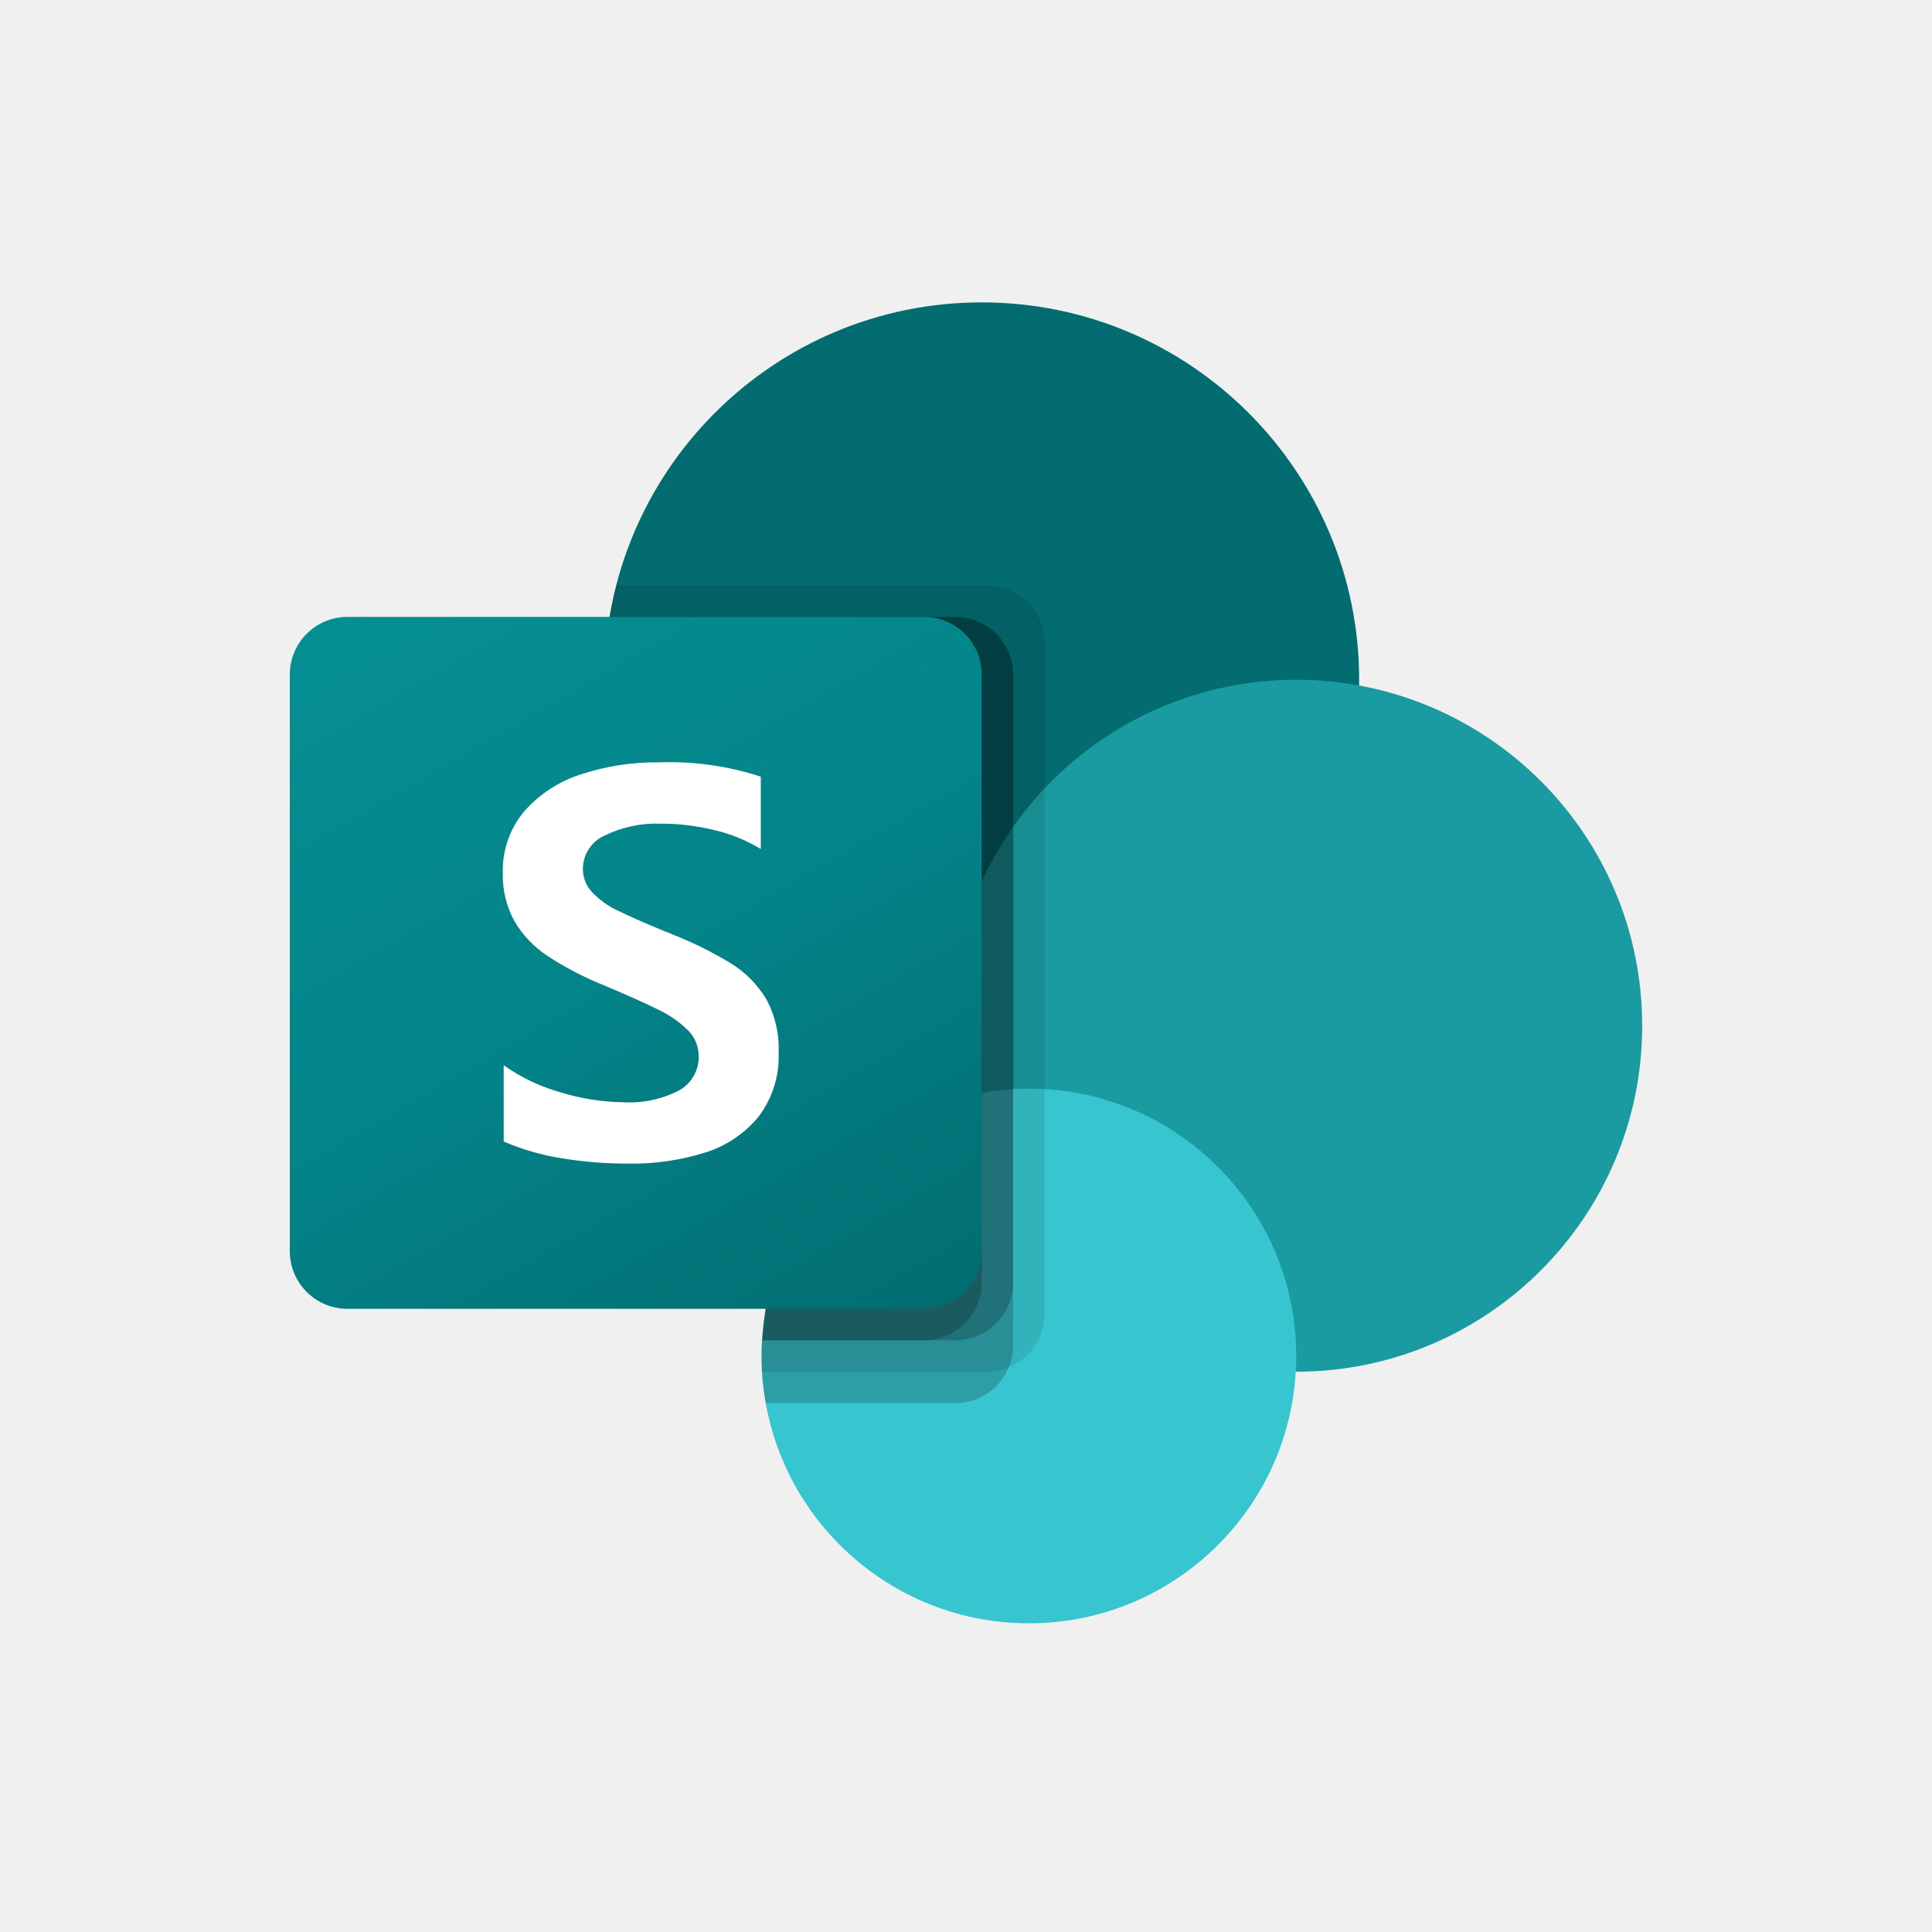
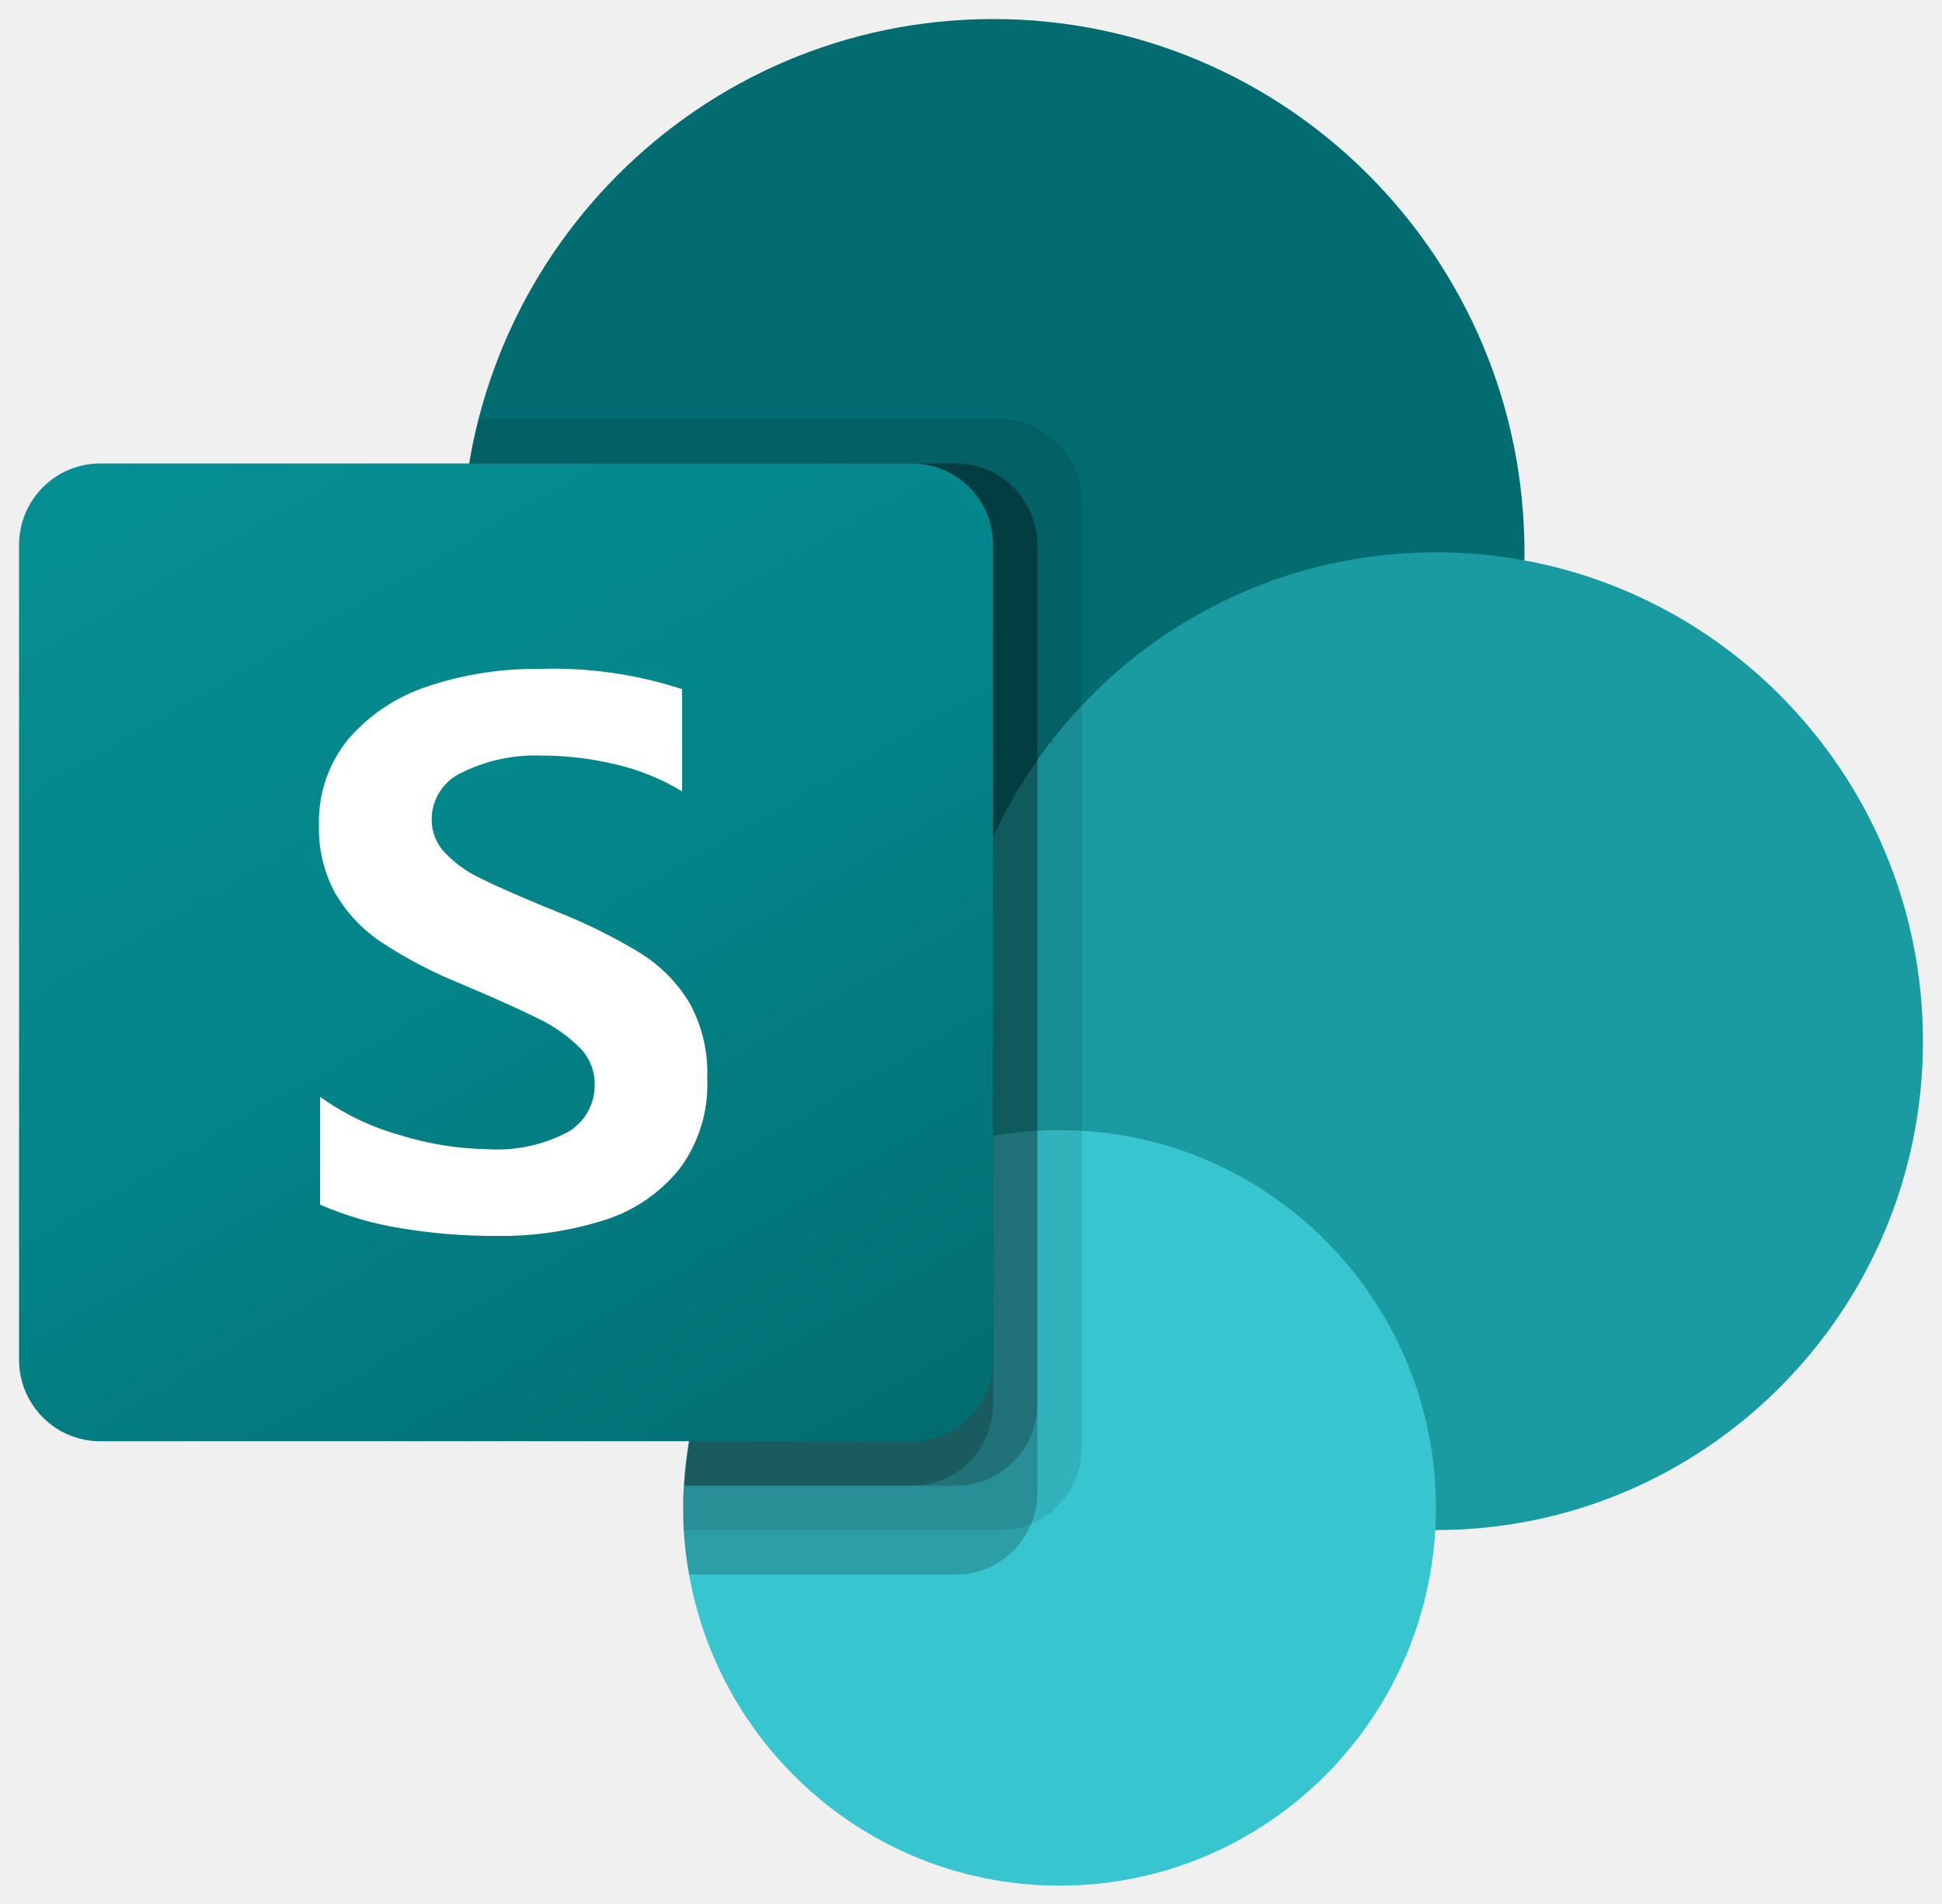
- <svg xmlns="http://www.w3.org/2000/svg" fill="none" height="100" viewBox="0 0 100 100" width="100">
-   <linearGradient id="a" gradientUnits="userSpaceOnUse" x1="21.222" x2="44.592" y1="29.599" y2="70.076">
+ <svg xmlns="http://www.w3.org/2000/svg" fill="none" height="100" viewBox="0 0 102 100" width="102">
+   <linearGradient id="a" gradientUnits="userSpaceOnUse" x1="9.888" x2="43.462" y1="20.999" y2="78.93">
    <stop offset="0" stop-color="#058f92" />
    <stop offset=".5" stop-color="#038489" />
    <stop offset="1" stop-color="#026d71" />
  </linearGradient>
-   <path d="m50.814 54.721c10.789 0 19.535-8.746 19.535-19.535s-8.746-19.535-19.535-19.535c-10.789 0-19.535 8.746-19.535 19.535s8.746 19.535 19.535 19.535z" fill="#036c70" />
-   <path d="m67.093 71c9.89 0 17.907-8.017 17.907-17.907 0-9.89-8.017-17.907-17.907-17.907-9.89 0-17.907 8.017-17.907 17.907 0 9.89 8.017 17.907 17.907 17.907z" fill="#1a9ba1" />
-   <path d="m53.256 84.023c7.642 0 13.837-6.195 13.837-13.837 0-7.642-6.195-13.837-13.837-13.837s-13.837 6.195-13.837 13.837c0 7.642 6.195 13.837 13.837 13.837z" fill="#37c6d0" />
+   <path d="m52.163 57.022c15.412 0 27.907-12.541 27.907-28.011 0-15.47-12.494-28.011-27.907-28.011s-27.907 12.541-27.907 28.011c0 15.47 12.494 28.011 27.907 28.011z" fill="#036c70" />
+   <path d="m75.419 80.362c14.128 0 25.581-11.496 25.581-25.677 0-14.181-11.453-25.677-25.581-25.677s-25.581 11.496-25.581 25.677c0 14.181 11.453 25.677 25.581 25.677z" fill="#1a9ba1" />
+   <path d="m55.651 99.037c10.917 0 19.767-8.883 19.767-19.841 0-10.958-8.85-19.841-19.767-19.841-10.917 0-19.767 8.883-19.767 19.841 0 10.958 8.85 19.841 19.767 19.841z" fill="#37c6d0" />
  <g fill="#000">
-     <path d="m54.07 33.281v34.739c-.008 1.207-.74 2.292-1.856 2.751-.355.15-.737.228-1.123.228h-11.656c-.016-.277-.016-.537-.016-.814-.005-.272.005-.543.033-.814.298-5.204 3.504-9.795 8.286-11.867v-3.028c-10.643-1.687-17.904-11.682-16.218-22.326.012-.074.024-.147.036-.221.081-.549.195-1.093.342-1.628h19.193c1.643.006 2.973 1.336 2.979 2.979z" opacity=".1" />
-     <path d="m49.463 31.93h-17.907c-1.809 10.624 5.337 20.703 15.961 22.512.322.055.645.102.969.14-5.046 2.393-8.724 9.19-9.037 14.79-.027.271-.038.542-.033.814 0 .277 0 .537.016.814.029.547.1 1.091.212 1.628h9.816c1.207-.008 2.292-.74 2.751-1.856.15-.355.228-.737.228-1.123v-34.739c-.006-1.642-1.335-2.972-2.977-2.979z" opacity=".2" />
-     <path d="m49.463 31.93h-17.907c-1.808 10.625 5.339 20.705 15.964 22.513.217.037.435.07.654.1-4.884 2.566-8.416 9.346-8.722 14.829h10.012c1.64-.012 2.967-1.339 2.979-2.979v-31.484c-.006-1.643-1.336-2.973-2.979-2.979z" opacity=".2" />
-     <path d="m47.835 31.93h-16.279c-1.708 10.03 4.577 19.69 14.44 22.192-3.734 4.267-6.025 9.604-6.544 15.25h8.384c1.643-.006 2.973-1.336 2.979-2.979v-31.484c-.001-1.645-1.334-2.978-2.979-2.979z" opacity=".2" />
+     <path d="m56.814 26.28v49.813c-.012 1.731-1.057 3.286-2.651 3.945-.508.216-1.053.327-1.605.327h-16.651c-.023-.397-.023-.77-.023-1.167-.008-.39.008-.779.046-1.167.426-7.462 5.005-14.045 11.837-17.017v-4.342c-15.205-2.418-25.578-16.751-23.168-32.013.017-.106.034-.211.052-.317.116-.787.279-1.567.488-2.334h27.418c2.347.009 4.247 1.916 4.256 4.272z" opacity=".1" />
+     <path d="m50.232 24.342h-25.581c-2.584 15.234 7.625 29.686 22.802 32.28.46.079.921.145 1.384.201-7.209 3.431-12.463 13.177-12.909 21.207-.039.388-.054.777-.046 1.167 0 .397 0 .77.023 1.167.042.785.143 1.565.302 2.334h14.023c1.724-.012 3.274-1.06 3.93-2.661.215-.51.326-1.057.326-1.611v-49.813c-.009-2.354-1.908-4.261-4.253-4.272z" opacity=".2" />
+     <path d="m50.233 24.342h-25.581c-2.584 15.236 7.627 29.689 22.805 32.282.31.053.622.101.934.143-6.977 3.679-12.023 13.401-12.46 21.263h14.302c2.343-.018 4.238-1.92 4.256-4.272v-45.144c-.009-2.355-1.909-4.263-4.256-4.272z" opacity=".2" />
+     <path d="m47.907 24.342h-23.256c-2.44 14.383 6.539 28.233 20.628 31.82-5.335 6.118-8.607 13.771-9.349 21.867h11.977c2.347-.009 4.247-1.916 4.256-4.272v-45.144c-.001-2.359-1.906-4.27-4.256-4.272z" opacity=".2" />
  </g>
-   <path d="m17.984 31.93h29.846c1.648 0 2.984 1.336 2.984 2.984v29.846c0 1.648-1.336 2.984-2.984 2.984h-29.846c-1.648 0-2.984-1.336-2.984-2.984v-29.846c0-1.648 1.336-2.984 2.984-2.984z" fill="url(#a)" />
-   <path d="m28.328 49.473c-.699-.464-1.283-1.081-1.708-1.805-.411-.757-.616-1.609-.594-2.47-.037-1.166.357-2.304 1.105-3.199.787-.896 1.803-1.559 2.94-1.918 1.295-.426 2.652-.636 4.016-.622 1.793-.066 3.584.185 5.291.741v3.744c-.742-.449-1.549-.779-2.393-.977-.916-.225-1.855-.337-2.798-.335-.994-.036-1.982.173-2.877.609-.69.298-1.138.977-1.139 1.729-.003.456.172.895.488 1.224.373.388.815.703 1.302.931.543.27 1.357.629 2.442 1.078.119.038.236.085.348.14 1.068.417 2.099.926 3.08 1.519.743.458 1.367 1.087 1.82 1.833.464.846.69 1.803.651 2.767.053 1.197-.313 2.375-1.035 3.331-.72.879-1.682 1.526-2.767 1.862-1.276.4-2.609.594-3.946.573-1.2.005-2.398-.093-3.581-.293-.999-.164-1.974-.45-2.902-.853v-3.948c.888.634 1.879 1.108 2.93 1.4 1.047.326 2.136.501 3.233.518 1.015.064 2.029-.151 2.93-.622.632-.356 1.016-1.032 1-1.756.004-.504-.195-.989-.553-1.345-.445-.437-.961-.796-1.525-1.063-.651-.326-1.61-.755-2.877-1.288-1.008-.405-1.972-.909-2.88-1.506z" fill="#fff" />
+   <path d="m5.263 24.342h42.637c2.354 0 4.263 1.916 4.263 4.279v42.796c0 2.363-1.909 4.279-4.263 4.279h-42.637c-2.354 0-4.263-1.916-4.263-4.279v-42.796c0-2.363 1.909-4.279 4.263-4.279z" fill="url(#a)" />
+   <path d="m20.04 49.493c-.999-.665-1.833-1.551-2.439-2.589-.587-1.085-.88-2.307-.849-3.541-.052-1.672.51-3.304 1.579-4.587 1.124-1.284 2.576-2.235 4.2-2.75 1.851-.611 3.789-.913 5.737-.892 2.562-.094 5.12.266 7.558 1.062v5.369c-1.059-.644-2.213-1.117-3.419-1.401-1.308-.322-2.651-.483-3.998-.481-1.42-.052-2.832.248-4.109.873-.986.427-1.626 1.401-1.628 2.479-.004.654.246 1.284.698 1.755.533.556 1.164 1.009 1.861 1.335.775.388 1.938.903 3.488 1.545.171.054.337.121.498.201 1.526.599 2.998 1.327 4.4 2.178 1.062.657 1.953 1.558 2.6 2.628.663 1.213.985 2.585.93 3.968.076 1.716-.447 3.405-1.479 4.776-1.028 1.26-2.403 2.189-3.954 2.67-1.823.574-3.727.851-5.637.822-1.714.008-3.426-.133-5.116-.42-1.427-.234-2.82-.645-4.146-1.223v-5.661c1.268.909 2.685 1.588 4.186 2.007 1.496.468 3.052.718 4.619.742 1.45.092 2.898-.216 4.186-.892.902-.511 1.451-1.479 1.428-2.519.006-.723-.279-1.419-.791-1.928-.636-.627-1.373-1.142-2.179-1.524-.93-.467-2.3-1.082-4.109-1.846-1.439-.581-2.817-1.304-4.114-2.159z" fill="#fff" />
</svg>
